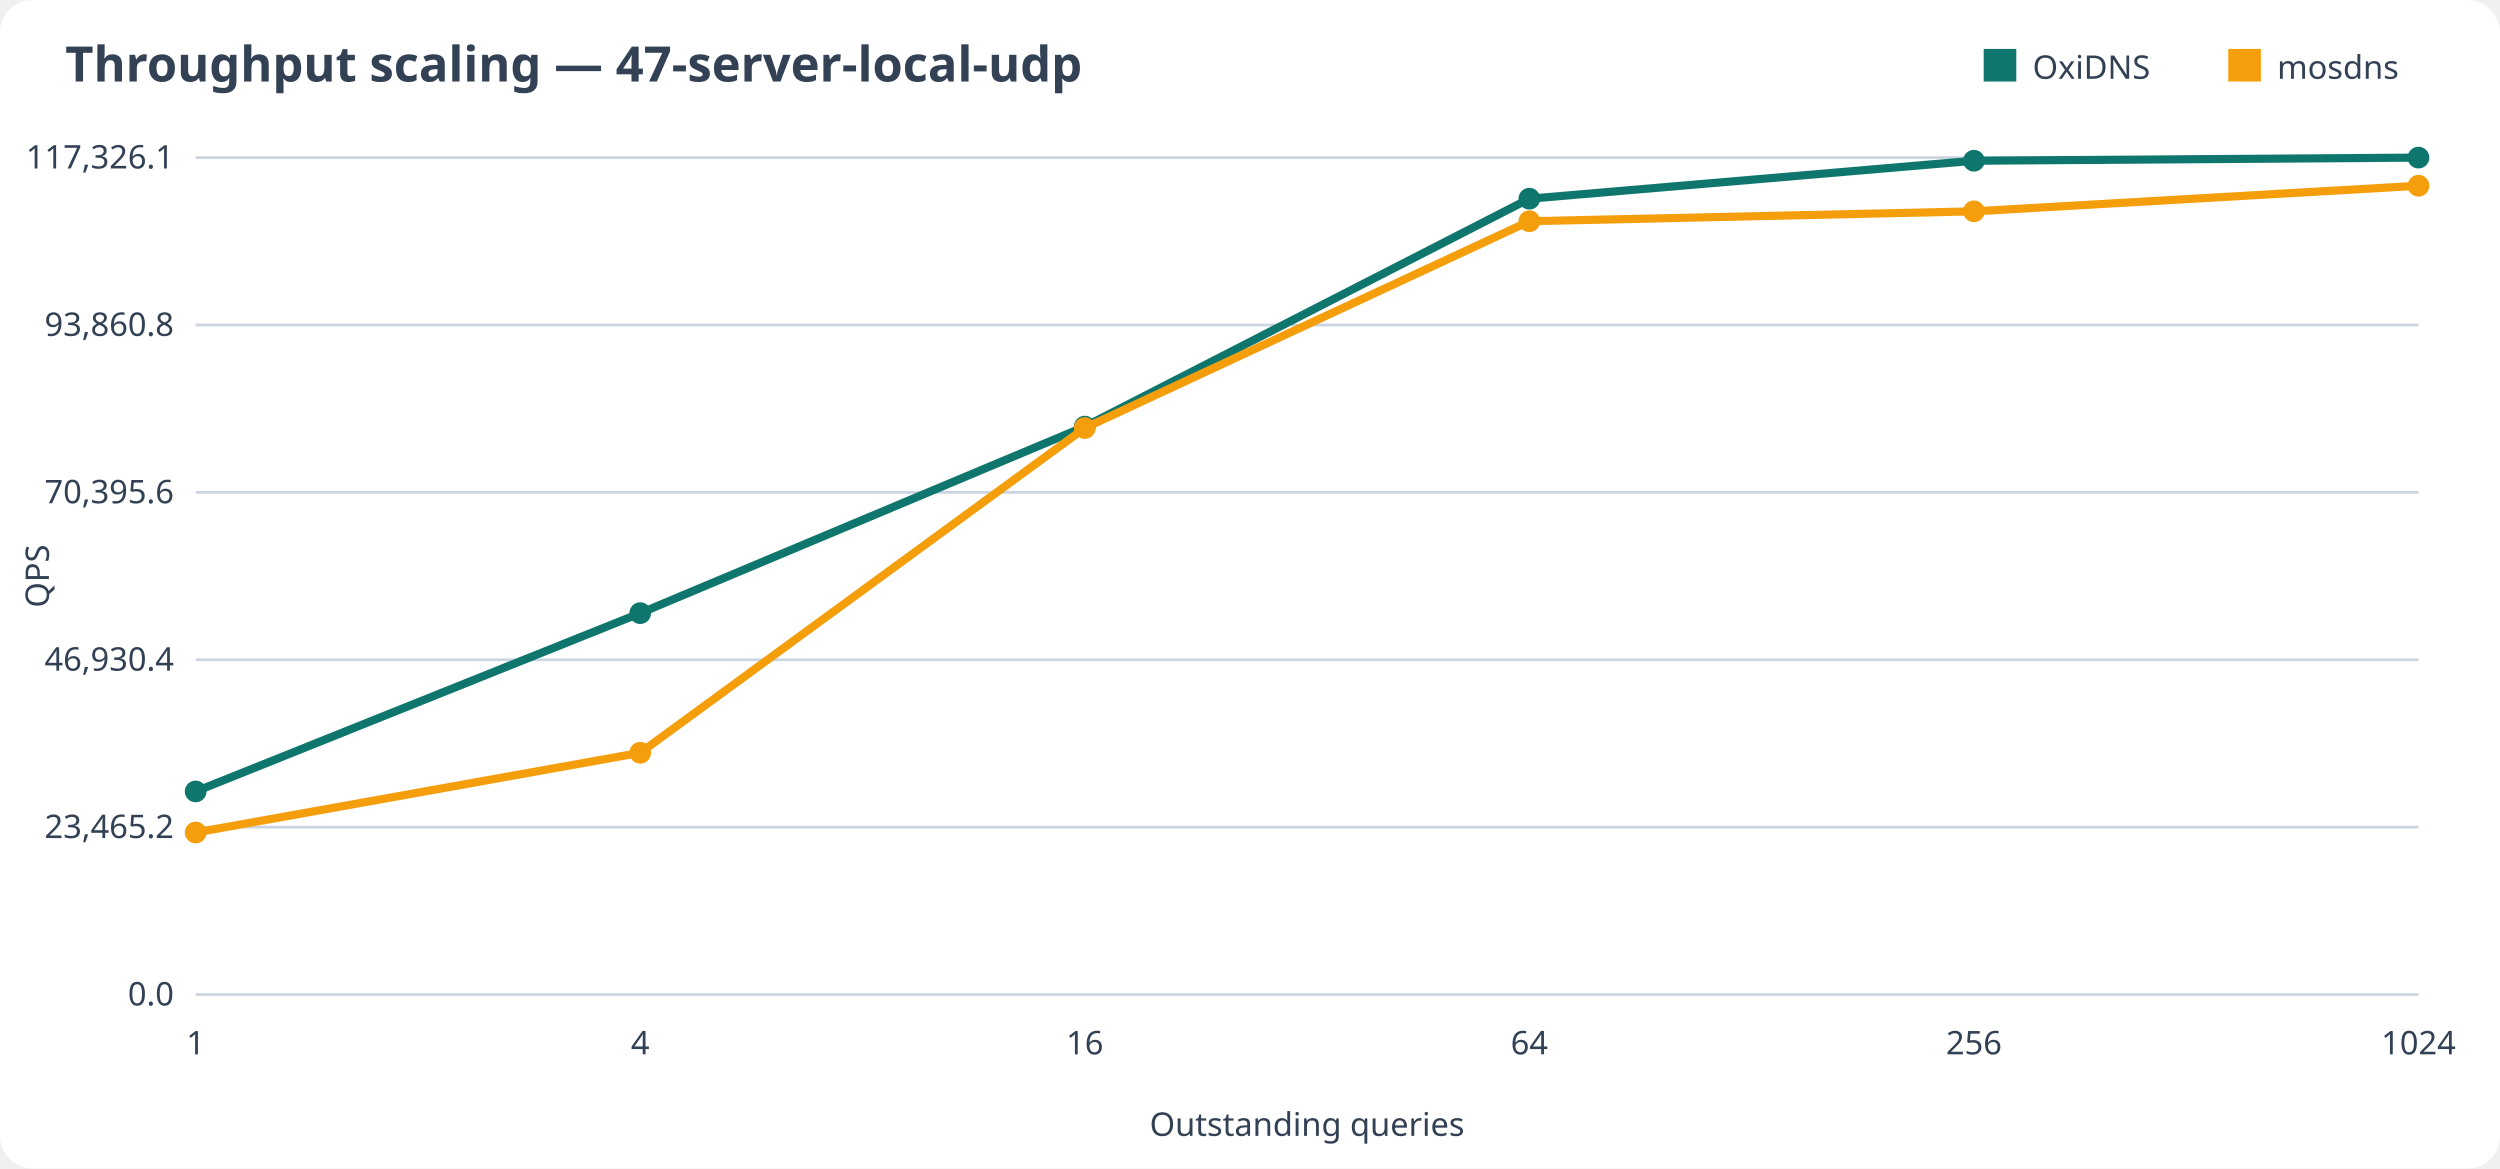
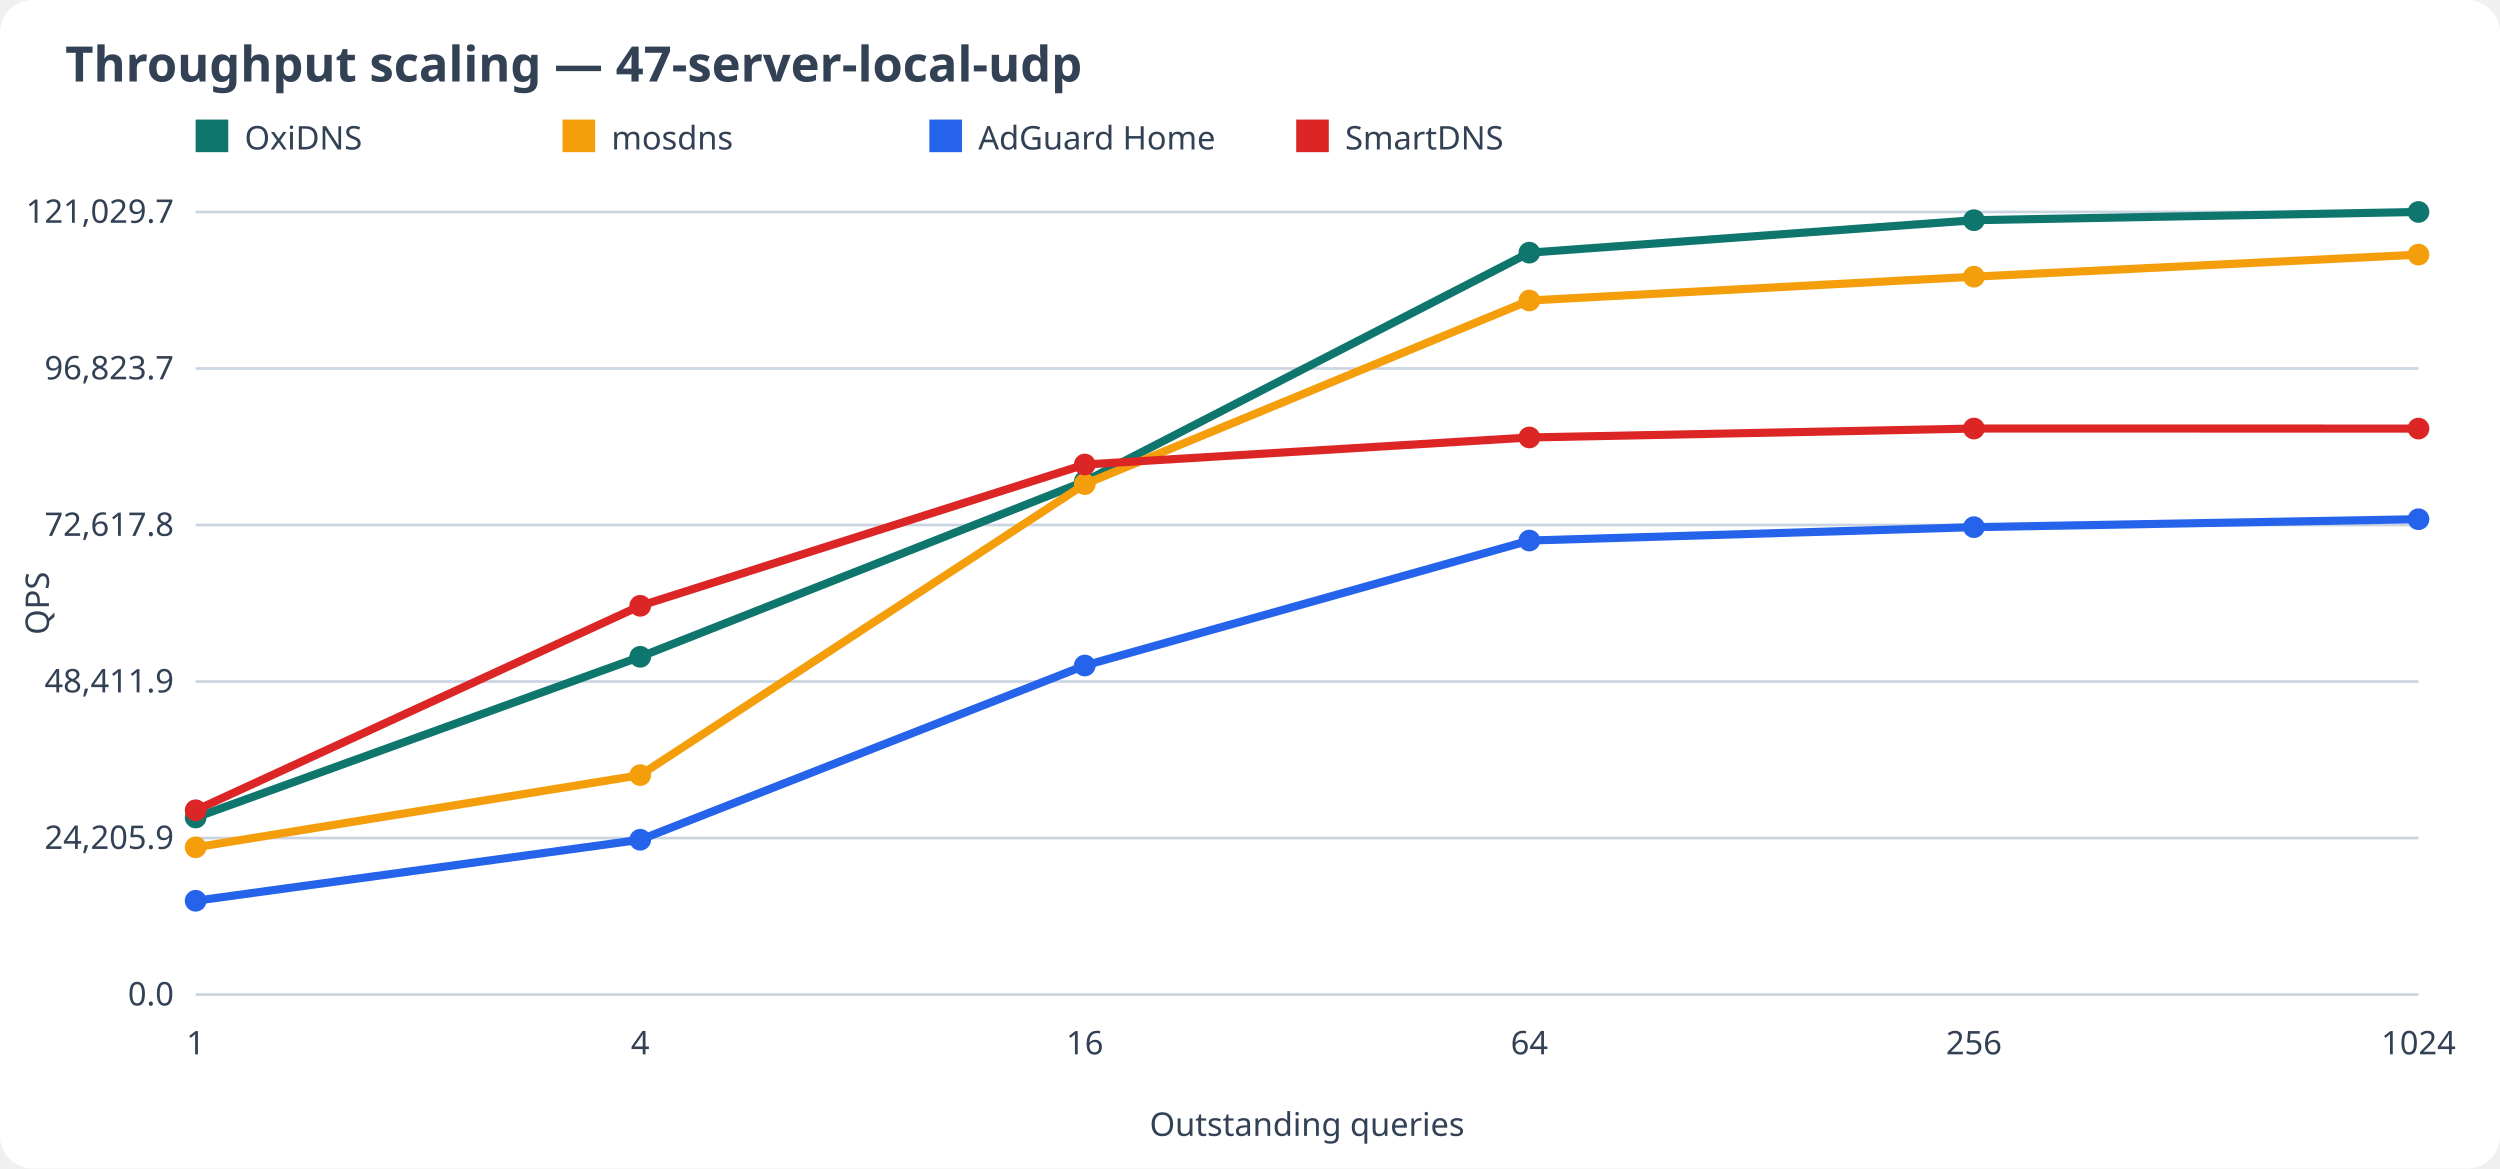
<svg xmlns="http://www.w3.org/2000/svg" role="img" aria-label="Throughput scaling — 47-server-local-udp" viewBox="0 0 920 430">
  <style>text{font-family:system-ui,sans-serif;fill:#334155}.title{font-size:18px;font-weight:600}.label{font-size:12px}.grid{stroke:#cbd5e1;stroke-width:1}.axis{stroke:#64748b;stroke-width:1.2}</style>
  <rect width="100%" height="100%" rx="12" fill="#fff" />
  <text x="24" y="30" class="title">Throughput scaling — 47-server-local-udp</text>
  <line x1="72" y1="366.00" x2="890" y2="366.00" class="grid" />
  <text x="64" y="370.00" text-anchor="end" class="label">0.0</text>
-   <line x1="72" y1="304.40" x2="890" y2="304.40" class="grid" />
-   <text x="64" y="308.40" text-anchor="end" class="label">23,465.2</text>
-   <line x1="72" y1="242.80" x2="890" y2="242.80" class="grid" />
-   <text x="64" y="246.80" text-anchor="end" class="label">46,930.4</text>
-   <line x1="72" y1="181.20" x2="890" y2="181.20" class="grid" />
-   <text x="64" y="185.20" text-anchor="end" class="label">70,395.6</text>
-   <line x1="72" y1="119.60" x2="890" y2="119.60" class="grid" />
-   <text x="64" y="123.60" text-anchor="end" class="label">93,860.8</text>
-   <line x1="72" y1="58.00" x2="890" y2="58.00" class="grid" />
-   <text x="64" y="62.00" text-anchor="end" class="label">117,326.1</text>
+   <line x1="72" y1="308.40" x2="890" y2="308.40" class="grid" />
+   <text x="64" y="312.40" text-anchor="end" class="label">24,205.9</text>
+   <line x1="72" y1="250.80" x2="890" y2="250.80" class="grid" />
+   <text x="64" y="254.80" text-anchor="end" class="label">48,411.9</text>
+   <line x1="72" y1="193.20" x2="890" y2="193.20" class="grid" />
+   <text x="64" y="197.20" text-anchor="end" class="label">72,617.8</text>
+   <line x1="72" y1="135.60" x2="890" y2="135.60" class="grid" />
+   <text x="64" y="139.60" text-anchor="end" class="label">96,823.7</text>
+   <line x1="72" y1="78.00" x2="890" y2="78.00" class="grid" />
+   <text x="64" y="82.00" text-anchor="end" class="label">121,029.7</text>
  <text x="72.00" y="388" text-anchor="middle" class="label">1</text>
  <text x="235.60" y="388" text-anchor="middle" class="label">4</text>
  <text x="399.20" y="388" text-anchor="middle" class="label">16</text>
  <text x="562.80" y="388" text-anchor="middle" class="label">64</text>
  <text x="726.40" y="388" text-anchor="middle" class="label">256</text>
  <text x="890.00" y="388" text-anchor="middle" class="label">1024</text>
-   <circle cx="72.00" cy="291.25" r="4" fill="#0f766e" />
-   <circle cx="235.60" cy="225.64" r="4" fill="#0f766e" />
-   <circle cx="399.20" cy="156.99" r="4" fill="#0f766e" />
-   <circle cx="562.80" cy="73.12" r="4" fill="#0f766e" />
-   <circle cx="726.40" cy="59.15" r="4" fill="#0f766e" />
-   <circle cx="890.00" cy="58.00" r="4" fill="#0f766e" />
-   <polyline points="72.00,291.25 235.60,225.64 399.20,156.99 562.80,73.12 726.40,59.15 890.00,58.00" fill="none" stroke="#0f766e" stroke-width="3" />
-   <circle cx="72.00" cy="306.36" r="4" fill="#f59e0b" />
-   <circle cx="235.60" cy="277.02" r="4" fill="#f59e0b" />
-   <circle cx="399.20" cy="157.51" r="4" fill="#f59e0b" />
-   <circle cx="562.80" cy="81.41" r="4" fill="#f59e0b" />
-   <circle cx="726.40" cy="77.77" r="4" fill="#f59e0b" />
-   <circle cx="890.00" cy="68.35" r="4" fill="#f59e0b" />
-   <polyline points="72.00,306.36 235.60,277.02 399.20,157.51 562.80,81.41 726.40,77.77 890.00,68.35" fill="none" stroke="#f59e0b" stroke-width="3" />
+   <circle cx="72.00" cy="300.84" r="4" fill="#0f766e" />
+   <circle cx="235.60" cy="241.70" r="4" fill="#0f766e" />
+   <circle cx="399.20" cy="177.15" r="4" fill="#0f766e" />
+   <circle cx="562.80" cy="92.98" r="4" fill="#0f766e" />
+   <circle cx="726.40" cy="81.03" r="4" fill="#0f766e" />
+   <circle cx="890.00" cy="78.00" r="4" fill="#0f766e" />
+   <polyline points="72.00,300.84 235.60,241.70 399.20,177.15 562.80,92.98 726.40,81.03 890.00,78.00" fill="none" stroke="#0f766e" stroke-width="3" />
+   <circle cx="72.00" cy="311.81" r="4" fill="#f59e0b" />
+   <circle cx="235.60" cy="285.24" r="4" fill="#f59e0b" />
+   <circle cx="399.20" cy="178.16" r="4" fill="#f59e0b" />
+   <circle cx="562.80" cy="110.58" r="4" fill="#f59e0b" />
+   <circle cx="726.40" cy="101.82" r="4" fill="#f59e0b" />
+   <circle cx="890.00" cy="93.70" r="4" fill="#f59e0b" />
+   <polyline points="72.00,311.81 235.60,285.24 399.20,178.16 562.80,110.58 726.40,101.82 890.00,93.70" fill="none" stroke="#f59e0b" stroke-width="3" />
+   <circle cx="72.00" cy="331.48" r="4" fill="#2563eb" />
+   <circle cx="235.60" cy="309.03" r="4" fill="#2563eb" />
+   <circle cx="399.20" cy="244.91" r="4" fill="#2563eb" />
+   <circle cx="562.80" cy="198.92" r="4" fill="#2563eb" />
+   <circle cx="726.40" cy="193.99" r="4" fill="#2563eb" />
+   <circle cx="890.00" cy="191.07" r="4" fill="#2563eb" />
+   <polyline points="72.00,331.48 235.60,309.03 399.20,244.91 562.80,198.92 726.40,193.99 890.00,191.07" fill="none" stroke="#2563eb" stroke-width="3" />
+   <circle cx="72.00" cy="298.18" r="4" fill="#dc2626" />
+   <circle cx="235.60" cy="222.94" r="4" fill="#dc2626" />
+   <circle cx="399.20" cy="170.94" r="4" fill="#dc2626" />
+   <circle cx="562.80" cy="160.99" r="4" fill="#dc2626" />
+   <circle cx="726.40" cy="157.70" r="4" fill="#dc2626" />
+   <circle cx="890.00" cy="157.72" r="4" fill="#dc2626" />
+   <polyline points="72.00,298.18 235.60,222.94 399.20,170.94 562.80,160.99 726.40,157.70 890.00,157.72" fill="none" stroke="#dc2626" stroke-width="3" />
  <text x="481.0" y="418" text-anchor="middle" class="label">Outstanding queries</text>
-   <text x="18" y="212.0" transform="rotate(-90 18 212.0)" text-anchor="middle" class="label">QPS</text>
-   <rect x="730" y="18" width="12" height="12" fill="#0f766e" />
-   <text x="748" y="29" class="label">OxiDNS</text>
-   <rect x="820" y="18" width="12" height="12" fill="#f59e0b" />
-   <text x="838" y="29" class="label">mosdns</text>
+   <text x="18" y="222.0" transform="rotate(-90 18 222.0)" text-anchor="middle" class="label">QPS</text>
+   <rect x="72" y="44" width="12" height="12" fill="#0f766e" />
+   <text x="90" y="55" class="label">OxiDNS</text>
+   <rect x="207" y="44" width="12" height="12" fill="#f59e0b" />
+   <text x="225" y="55" class="label">mosdns</text>
+   <rect x="342" y="44" width="12" height="12" fill="#2563eb" />
+   <text x="360" y="55" class="label">AdGuard Home</text>
+   <rect x="477" y="44" width="12" height="12" fill="#dc2626" />
+   <text x="495" y="55" class="label">SmartDNS</text>
</svg>
